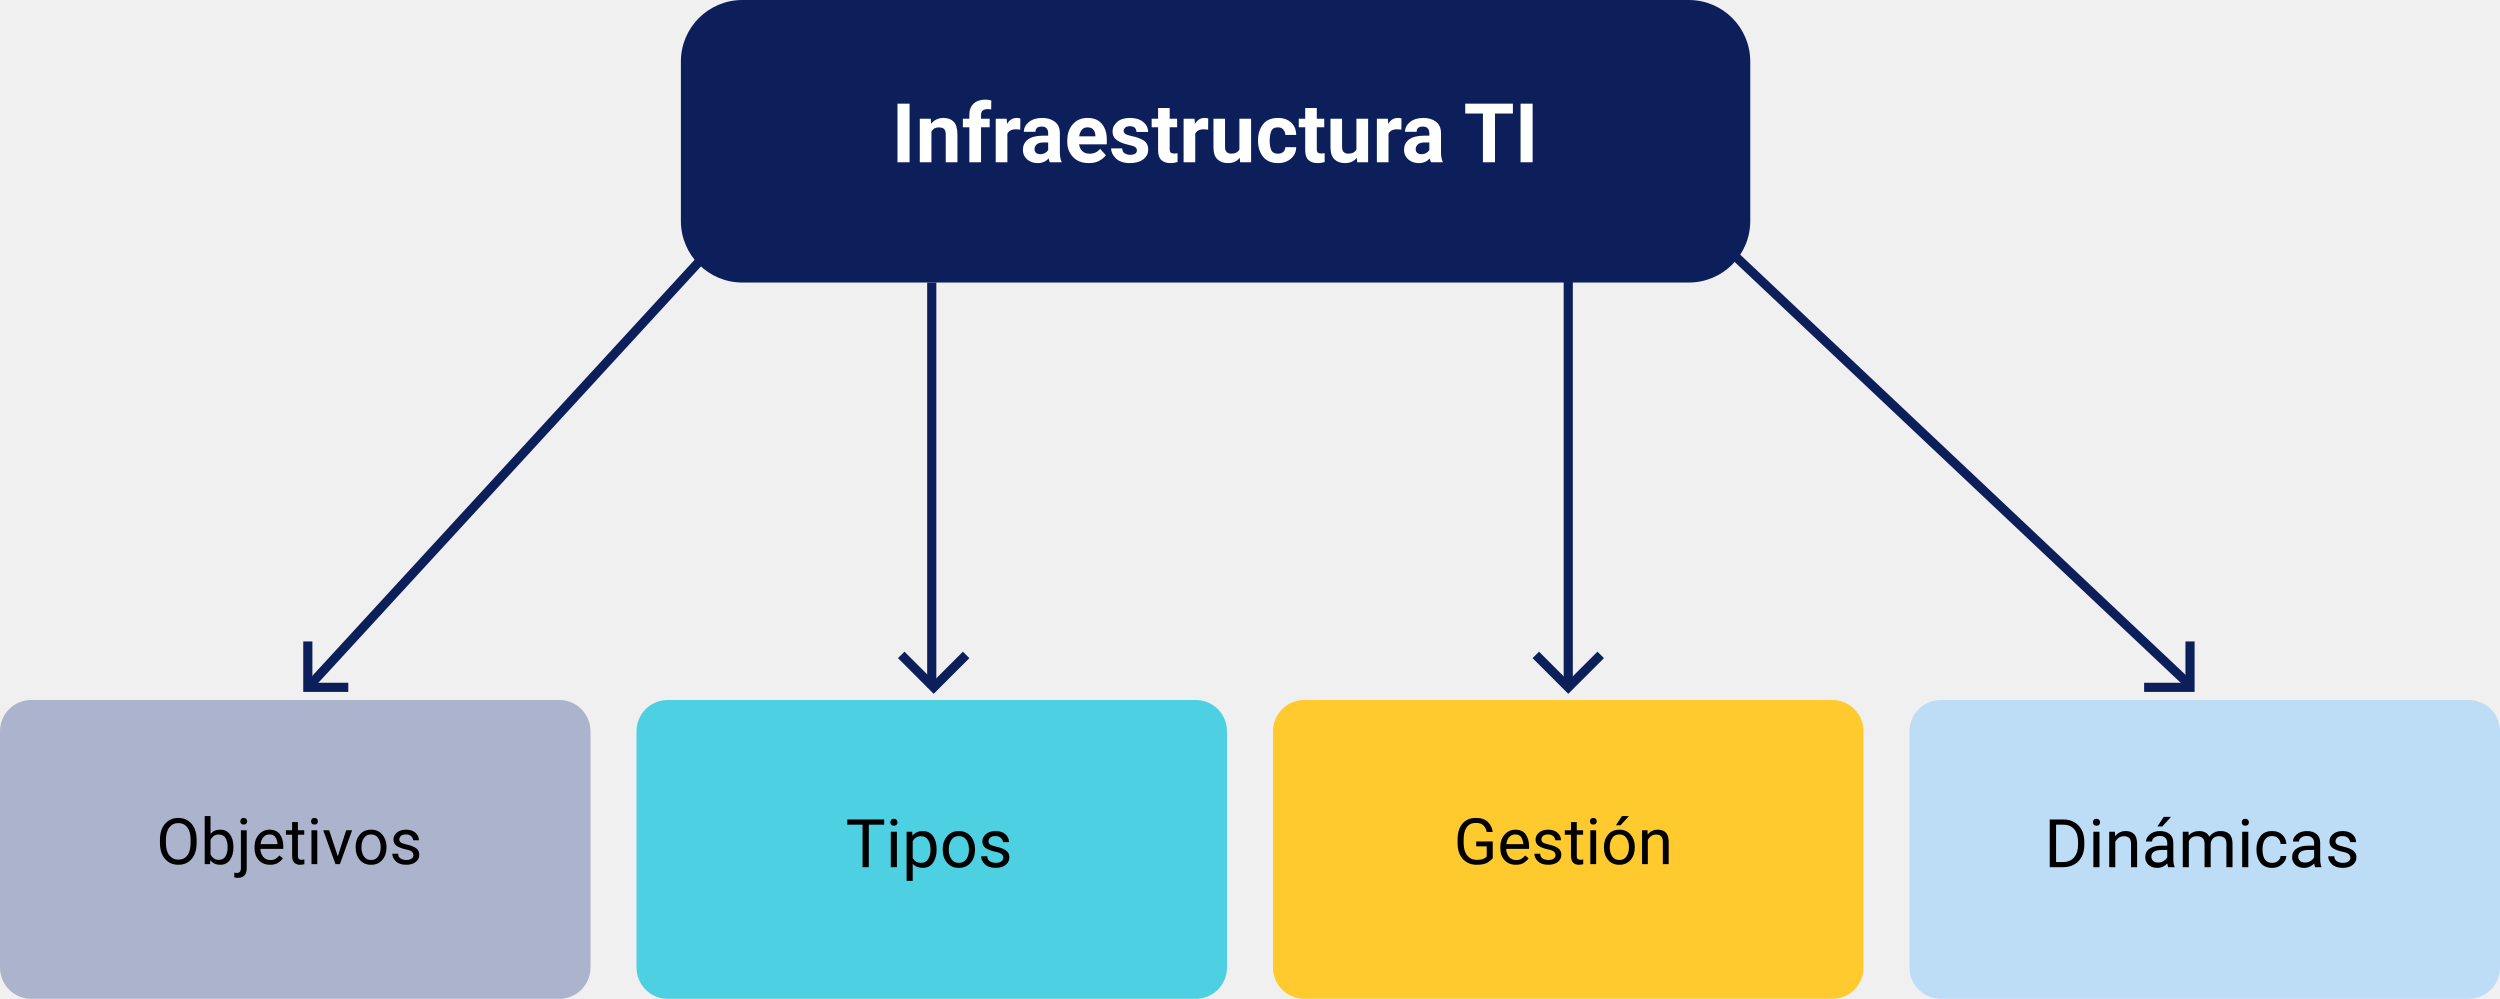
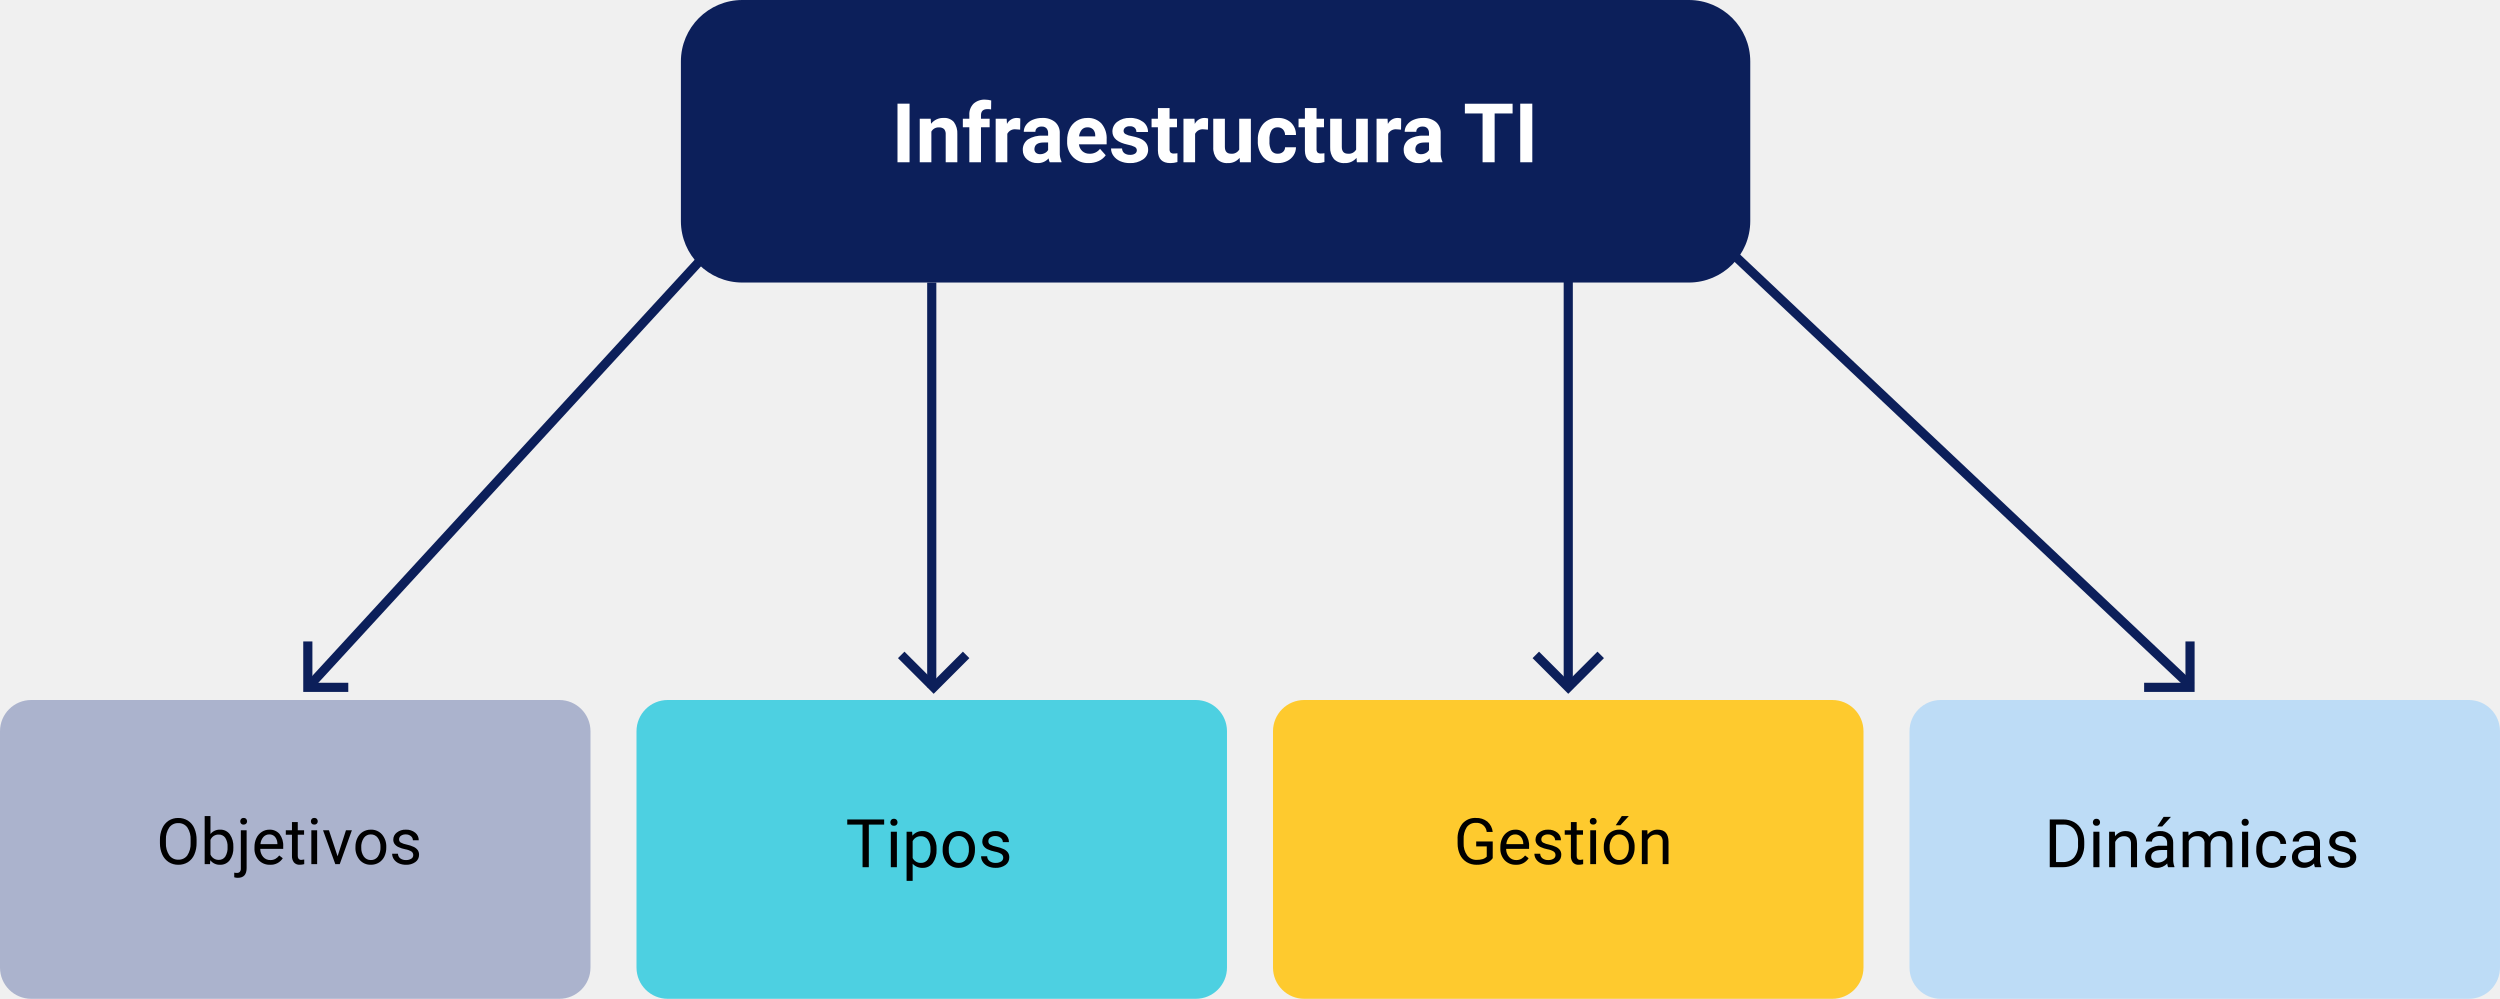
- <svg xmlns="http://www.w3.org/2000/svg" width="819.084" height="327.246" viewBox="0 0 819.084 327.246">
-   <g id="Grupo_213657" data-name="Grupo 213657" transform="translate(-344.422 -442.272)">
-     <rect id="Rectángulo_303207" data-name="Rectángulo 303207" width="350.36" height="92.572" rx="20.148" transform="translate(567.505 442.272)" fill="#0c1f5a" />
-     <text id="Infraestructura_TI" data-name="Infraestructura TI" transform="translate(636.505 495.444)" fill="#fff" font-size="27" font-family="Roboto-Bold, Roboto" font-weight="700">
-       <tspan x="0" y="0">Infraestructura TI</tspan>
-     </text>
-     <rect id="Rectángulo_303208" data-name="Rectángulo 303208" width="193.465" height="97.903" rx="10.231" transform="translate(344.422 671.616)" fill="#abb3cd" />
-     <rect id="Rectángulo_303209" data-name="Rectángulo 303209" width="193.465" height="97.903" rx="10.231" transform="translate(552.961 671.616)" fill="#4dd0e1" />
-     <rect id="Rectángulo_303210" data-name="Rectángulo 303210" width="193.465" height="97.903" rx="10.231" transform="translate(761.501 671.616)" fill="#feca2e" />
-     <rect id="Rectángulo_303211" data-name="Rectángulo 303211" width="193.465" height="97.903" rx="10.231" transform="translate(970.04 671.616)" fill="#bddcf6" />
-     <line id="Línea_501" data-name="Línea 501" y2="136.771" transform="translate(858.233 530.698)" fill="none" stroke="#0c1f5a" stroke-miterlimit="10" stroke-width="3" />
-     <line id="Línea_502" data-name="Línea 502" x2="151.179" y2="142.64" transform="translate(911.109 524.491)" fill="none" stroke="#0c1f5a" stroke-miterlimit="10" stroke-width="3" />
-     <line id="Línea_503" data-name="Línea 503" y2="132.625" transform="translate(649.694 534.844)" fill="none" stroke="#0c1f5a" stroke-miterlimit="10" stroke-width="3" />
-     <line id="Línea_504" data-name="Línea 504" x1="129.538" y2="140.975" transform="translate(445.505 526.29)" fill="none" stroke="#0c1f5a" stroke-miterlimit="10" stroke-width="3" />
-     <text id="Objetivos" transform="translate(439.179 725.397)" font-size="21" font-family="Roboto-Regular, Roboto">
-       <tspan x="-43.569" y="0">Objetivos</tspan>
-     </text>
-     <text id="Tipos" transform="translate(648.83 726.397)" font-size="22" font-family="Roboto-Regular, Roboto">
-       <tspan x="-27.35" y="0">Tipos</tspan>
-     </text>
-     <text id="Gestión" transform="translate(856.617 725.397)" font-size="21" font-family="Roboto-Regular, Roboto">
-       <tspan x="-35.889" y="0">Gestión</tspan>
-     </text>
-     <text id="Dinámicas" transform="translate(1065.831 726.397)" font-size="22" font-family="Roboto-Regular, Roboto">
-       <tspan x="-51.659" y="0">Dinámicas</tspan>
-     </text>
-     <path id="Trazado_224963" data-name="Trazado 224963" d="M416.811,593.118v15.039h13.255" transform="translate(28.463 59.312)" fill="none" stroke="#0c1f5a" stroke-miterlimit="10" stroke-width="3" />
-     <path id="Trazado_224964" data-name="Trazado 224964" d="M556.358,596.28l10.634,10.634,10.634-10.634" transform="translate(83.333 60.556)" fill="none" stroke="#0c1f5a" stroke-miterlimit="10" stroke-width="3" />
-     <path id="Trazado_224965" data-name="Trazado 224965" d="M705.589,596.28l10.634,10.634,10.634-10.634" transform="translate(142.01 60.556)" fill="none" stroke="#0c1f5a" stroke-miterlimit="10" stroke-width="3" />
-     <path id="Trazado_224966" data-name="Trazado 224966" d="M848.649,608.157h15.039V593.118" transform="translate(198.261 59.312)" fill="none" stroke="#0c1f5a" stroke-miterlimit="10" stroke-width="3" />
+ <svg xmlns="http://www.w3.org/2000/svg" width="819.084" height="327.245" viewBox="0 0 819.084 327.245">
+   <g id="Grupo_215601" data-name="Grupo 215601" transform="translate(-387.916 -1362.372)">
+     <path id="Trazado_228021" data-name="Trazado 228021" d="M20.148,0H330.212A20.148,20.148,0,0,1,350.36,20.148V72.424a20.148,20.148,0,0,1-20.148,20.148H20.148A20.148,20.148,0,0,1,0,72.424V20.148A20.148,20.148,0,0,1,20.148,0Z" transform="translate(611 1362.372)" fill="#0c1f5a" />
+     <path id="Trazado_227976" data-name="Trazado 227976" d="M5.919,0H1.964V-19.2H5.919Zm6.921-14.265.119,1.648a4.98,4.98,0,0,1,4.1-1.912A4.139,4.139,0,0,1,20.435-13.2a6.213,6.213,0,0,1,1.134,3.981V0h-3.81V-9.123a2.472,2.472,0,0,0-.527-1.76,2.361,2.361,0,0,0-1.753-.547,2.621,2.621,0,0,0-2.413,1.371V0H9.255V-14.265ZM25.5,0V-11.47H23.375v-2.795H25.5v-1.213A4.925,4.925,0,0,1,26.875-19.2a5.335,5.335,0,0,1,3.856-1.325,8.907,8.907,0,0,1,1.938.264l-.04,2.953a4.857,4.857,0,0,0-1.16-.119q-2.149,0-2.149,2.017v1.147h2.834v2.795H29.32V0ZM42.148-10.692a10.351,10.351,0,0,0-1.371-.105,2.791,2.791,0,0,0-2.834,1.463V0h-3.81V-14.265h3.6l.105,1.7a3.53,3.53,0,0,1,3.177-1.964,3.992,3.992,0,0,1,1.187.171ZM51.851,0a4.231,4.231,0,0,1-.382-1.279A4.61,4.61,0,0,1,47.87.264,5.065,5.065,0,0,1,44.4-.949a3.9,3.9,0,0,1-1.378-3.059A4.031,4.031,0,0,1,44.7-7.488a8.294,8.294,0,0,1,4.858-1.226h1.753v-.817a2.351,2.351,0,0,0-.508-1.582,2,2,0,0,0-1.6-.593,2.27,2.27,0,0,0-1.51.461,1.568,1.568,0,0,0-.547,1.266h-3.81a3.827,3.827,0,0,1,.765-2.294,5.054,5.054,0,0,1,2.162-1.655,7.88,7.88,0,0,1,3.138-.6A6.225,6.225,0,0,1,53.585-13.2a4.635,4.635,0,0,1,1.549,3.724V-3.3A6.82,6.82,0,0,0,55.7-.224V0ZM48.7-2.65a3.281,3.281,0,0,0,1.556-.376,2.468,2.468,0,0,0,1.055-1.009V-6.486H49.887q-2.861,0-3.045,1.978l-.013.224a1.525,1.525,0,0,0,.5,1.173A1.946,1.946,0,0,0,48.7-2.65ZM64.626.264a7,7,0,0,1-5.109-1.925A6.842,6.842,0,0,1,57.546-6.79v-.369A8.617,8.617,0,0,1,58.377-11a6.1,6.1,0,0,1,2.353-2.61,6.605,6.605,0,0,1,3.474-.916,5.92,5.92,0,0,1,4.608,1.846,7.5,7.5,0,0,1,1.681,5.234v1.556H61.409a3.539,3.539,0,0,0,1.114,2.241,3.368,3.368,0,0,0,2.353.844,4.113,4.113,0,0,0,3.441-1.6l1.872,2.1a5.72,5.72,0,0,1-2.32,1.892A7.613,7.613,0,0,1,64.626.264Zm-.435-11.72a2.381,2.381,0,0,0-1.839.768,3.977,3.977,0,0,0-.9,2.2h5.3v-.3a2.837,2.837,0,0,0-.686-1.966A2.456,2.456,0,0,0,64.191-11.457ZM80.38-3.942a1.228,1.228,0,0,0-.692-1.1,7.862,7.862,0,0,0-2.221-.719q-5.089-1.068-5.089-4.324a3.92,3.92,0,0,1,1.575-3.171,6.355,6.355,0,0,1,4.12-1.272,6.84,6.84,0,0,1,4.344,1.279,4.03,4.03,0,0,1,1.628,3.322h-3.81a1.844,1.844,0,0,0-.527-1.351,2.232,2.232,0,0,0-1.648-.534,2.28,2.28,0,0,0-1.49.435,1.373,1.373,0,0,0-.527,1.107,1.174,1.174,0,0,0,.6,1.022,6.171,6.171,0,0,0,2.024.672,16.529,16.529,0,0,1,2.4.639Q84.085-6.829,84.085-4.1A3.721,3.721,0,0,1,82.411-.943,7.223,7.223,0,0,1,78.086.264,7.544,7.544,0,0,1,74.9-.376a5.342,5.342,0,0,1-2.182-1.753,4.074,4.074,0,0,1-.791-2.406h3.612a1.989,1.989,0,0,0,.751,1.556,2.981,2.981,0,0,0,1.872.541,2.759,2.759,0,0,0,1.655-.415A1.292,1.292,0,0,0,80.38-3.942ZM91.1-17.771v3.507h2.439v2.795H91.1v7.119a1.7,1.7,0,0,0,.3,1.134,1.523,1.523,0,0,0,1.16.343,6.076,6.076,0,0,0,1.121-.092V-.079a7.844,7.844,0,0,1-2.307.343q-4.008,0-4.087-4.047V-11.47H85.206v-2.795h2.083v-3.507Zm12.577,7.08A10.351,10.351,0,0,0,102.3-10.8,2.791,2.791,0,0,0,99.47-9.334V0H95.66V-14.265h3.6l.105,1.7a3.53,3.53,0,0,1,3.177-1.964,3.992,3.992,0,0,1,1.187.171ZM114.051-1.45a4.778,4.778,0,0,1-3.9,1.714,4.506,4.506,0,0,1-3.5-1.318,5.628,5.628,0,0,1-1.233-3.863v-9.347h3.81v9.226q0,2.23,2.03,2.23a2.751,2.751,0,0,0,2.663-1.346v-10.11h3.823V0h-3.586Zm12.5-1.358a2.5,2.5,0,0,0,1.714-.58,2.032,2.032,0,0,0,.686-1.542h3.573a4.887,4.887,0,0,1-.791,2.656A5.219,5.219,0,0,1,129.6-.4a6.664,6.664,0,0,1-2.986.666,6.193,6.193,0,0,1-4.825-1.945,7.7,7.7,0,0,1-1.767-5.372V-7.3a7.607,7.607,0,0,1,1.753-5.26,6.121,6.121,0,0,1,4.812-1.964,6,6,0,0,1,4.291,1.523,5.391,5.391,0,0,1,1.641,4.054h-3.573a2.618,2.618,0,0,0-.686-1.809,2.286,2.286,0,0,0-1.74-.7,2.3,2.3,0,0,0-2.01.97,5.624,5.624,0,0,0-.679,3.149v.4a5.7,5.7,0,0,0,.672,3.169A2.324,2.324,0,0,0,126.549-2.808Zm12.709-14.963v3.507H141.7v2.795h-2.439v7.119a1.7,1.7,0,0,0,.3,1.134,1.523,1.523,0,0,0,1.16.343,6.076,6.076,0,0,0,1.121-.092V-.079a7.844,7.844,0,0,1-2.307.343q-4.008,0-4.087-4.047V-11.47h-2.083v-2.795h2.083v-3.507Zm13.1,16.321a4.778,4.778,0,0,1-3.9,1.714,4.506,4.506,0,0,1-3.5-1.318,5.628,5.628,0,0,1-1.233-3.863v-9.347h3.81v9.226q0,2.23,2.03,2.23a2.751,2.751,0,0,0,2.663-1.346v-10.11h3.823V0h-3.586Zm14.581-9.242a10.351,10.351,0,0,0-1.371-.105,2.791,2.791,0,0,0-2.834,1.463V0h-3.81V-14.265h3.6l.105,1.7a3.53,3.53,0,0,1,3.177-1.964,3.992,3.992,0,0,1,1.187.171ZM176.647,0a4.231,4.231,0,0,1-.382-1.279,4.61,4.61,0,0,1-3.6,1.542,5.065,5.065,0,0,1-3.474-1.213,3.9,3.9,0,0,1-1.378-3.059,4.031,4.031,0,0,1,1.681-3.48,8.294,8.294,0,0,1,4.858-1.226h1.753v-.817a2.351,2.351,0,0,0-.508-1.582,2,2,0,0,0-1.6-.593,2.27,2.27,0,0,0-1.51.461,1.568,1.568,0,0,0-.547,1.266h-3.81a3.827,3.827,0,0,1,.765-2.294,5.054,5.054,0,0,1,2.162-1.655,7.88,7.88,0,0,1,3.138-.6,6.225,6.225,0,0,1,4.186,1.325,4.635,4.635,0,0,1,1.549,3.724V-3.3A6.82,6.82,0,0,0,180.5-.224V0ZM173.5-2.65a3.281,3.281,0,0,0,1.556-.376,2.468,2.468,0,0,0,1.055-1.009V-6.486h-1.424q-2.861,0-3.045,1.978l-.013.224a1.525,1.525,0,0,0,.5,1.173A1.946,1.946,0,0,0,173.5-2.65Zm29.993-13.342h-5.88V0h-3.955V-15.992h-5.8v-3.2h15.636ZM209.949,0h-3.955V-19.2h3.955Z" transform="translate(680 1415.543)" fill="#fff" />
+     <path id="Trazado_228022" data-name="Trazado 228022" d="M10.231,0h173a10.231,10.231,0,0,1,10.231,10.231v77.44A10.231,10.231,0,0,1,183.234,97.9h-173A10.231,10.231,0,0,1,0,87.671V10.231A10.231,10.231,0,0,1,10.231,0Z" transform="translate(387.916 1591.715)" fill="#abb3cd" />
+     <path id="Trazado_228023" data-name="Trazado 228023" d="M10.231,0h173a10.231,10.231,0,0,1,10.231,10.231v77.44A10.231,10.231,0,0,1,183.234,97.9h-173A10.231,10.231,0,0,1,0,87.671V10.231A10.231,10.231,0,0,1,10.231,0Z" transform="translate(596.456 1591.715)" fill="#4dd0e1" />
+     <path id="Trazado_228024" data-name="Trazado 228024" d="M10.231,0h173a10.231,10.231,0,0,1,10.231,10.231v77.44A10.231,10.231,0,0,1,183.234,97.9h-173A10.231,10.231,0,0,1,0,87.671V10.231A10.231,10.231,0,0,1,10.231,0Z" transform="translate(804.995 1591.715)" fill="#feca2e" />
+     <path id="Trazado_228025" data-name="Trazado 228025" d="M10.231,0h173a10.231,10.231,0,0,1,10.231,10.231v77.44A10.231,10.231,0,0,1,183.234,97.9h-173A10.231,10.231,0,0,1,0,87.671V10.231A10.231,10.231,0,0,1,10.231,0Z" transform="translate(1013.535 1591.715)" fill="#bddcf6" />
+     <path id="Trazado_228026" data-name="Trazado 228026" d="M0,0V136.771" transform="translate(901.728 1450.798)" fill="none" stroke="#0c1f5a" stroke-width="3" />
+     <path id="Trazado_228027" data-name="Trazado 228027" d="M0,0,151.179,142.64" transform="translate(954.604 1444.591)" fill="none" stroke="#0c1f5a" stroke-width="3" />
+     <path id="Trazado_228028" data-name="Trazado 228028" d="M0,0V132.625" transform="translate(693.188 1454.943)" fill="none" stroke="#0c1f5a" stroke-width="3" />
+     <path id="Trazado_228029" data-name="Trazado 228029" d="M129.538,0,0,140.975" transform="translate(489 1446.39)" fill="none" stroke="#0c1f5a" stroke-width="3" />
+     <path id="Trazado_227977" data-name="Trazado 227977" d="M-30.352-6.983a9.236,9.236,0,0,1-.738,3.83,5.592,5.592,0,0,1-2.092,2.5A5.755,5.755,0,0,1-36.34.205a5.706,5.706,0,0,1-3.127-.866,5.726,5.726,0,0,1-2.117-2.471,8.861,8.861,0,0,1-.774-3.717V-7.926a9.126,9.126,0,0,1,.749-3.8,5.706,5.706,0,0,1,2.117-2.528,5.682,5.682,0,0,1,3.133-.877,5.788,5.788,0,0,1,3.163.866,5.582,5.582,0,0,1,2.107,2.512,9.28,9.28,0,0,1,.738,3.83Zm-1.958-.964a6.694,6.694,0,0,0-1.066-4.076,3.517,3.517,0,0,0-2.984-1.42,3.48,3.48,0,0,0-2.938,1.42A6.557,6.557,0,0,0-40.4-8.08v1.1a6.7,6.7,0,0,0,1.082,4.045A3.494,3.494,0,0,0-36.34-1.466a3.48,3.48,0,0,0,2.953-1.389A6.666,6.666,0,0,0-32.31-6.839ZM-18.3-5.424a6.6,6.6,0,0,1-1.169,4.086A3.735,3.735,0,0,1-22.61.205a3.868,3.868,0,0,1-3.25-1.487L-25.953,0H-27.7V-15.75h1.9v5.875A3.846,3.846,0,0,1-22.63-11.3a3.758,3.758,0,0,1,3.174,1.528A6.8,6.8,0,0,1-18.3-5.588Zm-1.9-.215a5.126,5.126,0,0,0-.749-2.994A2.478,2.478,0,0,0-23.1-9.69a2.785,2.785,0,0,0-2.7,1.743v4.8A2.863,2.863,0,0,0-23.082-1.4a2.464,2.464,0,0,0,2.123-1.056A5.451,5.451,0,0,0-20.2-5.64Zm6.245-5.455V1.282q0,3.2-2.9,3.2A3.54,3.54,0,0,1-18.016,4.3V2.789a3.667,3.667,0,0,0,.861.082,1.289,1.289,0,0,0,.969-.344,1.7,1.7,0,0,0,.333-1.2V-11.095Zm-2.092-2.943a1.137,1.137,0,0,1,.282-.774,1.037,1.037,0,0,1,.825-.323,1.075,1.075,0,0,1,.841.318,1.12,1.12,0,0,1,.287.779,1.084,1.084,0,0,1-.287.769,1.1,1.1,0,0,1-.841.308,1.061,1.061,0,0,1-.831-.308A1.107,1.107,0,0,1-16.047-14.038ZM-6.3.205A4.848,4.848,0,0,1-9.967-1.277,5.5,5.5,0,0,1-11.382-5.24v-.349a6.658,6.658,0,0,1,.631-2.948,4.919,4.919,0,0,1,1.764-2.03A4.434,4.434,0,0,1-6.532-11.3,4.155,4.155,0,0,1-3.168-9.875a6.171,6.171,0,0,1,1.2,4.081V-5H-9.485a3.944,3.944,0,0,0,.959,2.651,3.014,3.014,0,0,0,2.333,1.01,3.3,3.3,0,0,0,1.7-.41A4.277,4.277,0,0,0-3.271-2.84l1.159.9A4.659,4.659,0,0,1-6.3.205Zm-.236-9.946a2.53,2.53,0,0,0-1.928.836,4.062,4.062,0,0,0-.964,2.343h5.558v-.144a3.613,3.613,0,0,0-.779-2.24A2.382,2.382,0,0,0-6.532-9.741ZM2.8-13.781v2.687H4.871v1.466H2.8v6.889a1.54,1.54,0,0,0,.277,1A1.165,1.165,0,0,0,4.02-1.4a4.593,4.593,0,0,0,.9-.123V0a5.532,5.532,0,0,1-1.456.2A2.362,2.362,0,0,1,1.548-.564,3.3,3.3,0,0,1,.9-2.748v-6.88h-2.02v-1.466H.9v-2.687ZM9.146,0H7.25V-11.095h1.9ZM7.1-14.038a1.132,1.132,0,0,1,.282-.779,1.059,1.059,0,0,1,.836-.318,1.075,1.075,0,0,1,.841.318,1.12,1.12,0,0,1,.287.779,1.084,1.084,0,0,1-.287.769,1.1,1.1,0,0,1-.841.308,1.078,1.078,0,0,1-.836-.308A1.1,1.1,0,0,1,7.1-14.038ZM15.842-2.574l2.748-8.521h1.938L16.55,0H15.1l-4.02-11.095h1.938ZM21.7-5.65a6.553,6.553,0,0,1,.641-2.933,4.781,4.781,0,0,1,1.784-2.01,4.857,4.857,0,0,1,2.61-.708A4.679,4.679,0,0,1,30.4-9.731a6.036,6.036,0,0,1,1.4,4.173v.133a6.61,6.61,0,0,1-.62,2.907,4.71,4.71,0,0,1-1.774,2,4.913,4.913,0,0,1-2.651.718A4.667,4.667,0,0,1,23.1-1.364a6.005,6.005,0,0,1-1.4-4.153Zm1.907.226a4.746,4.746,0,0,0,.856,2.963,2.74,2.74,0,0,0,2.292,1.118,2.724,2.724,0,0,0,2.3-1.133A5.19,5.19,0,0,0,29.9-5.65a4.738,4.738,0,0,0-.866-2.958,2.755,2.755,0,0,0-2.3-1.133,2.724,2.724,0,0,0-2.266,1.118A5.152,5.152,0,0,0,23.6-5.424ZM40.636-2.943a1.4,1.4,0,0,0-.579-1.195,5.576,5.576,0,0,0-2.02-.733,9.551,9.551,0,0,1-2.287-.738A3.253,3.253,0,0,1,34.5-6.634a2.453,2.453,0,0,1-.405-1.415,2.878,2.878,0,0,1,1.154-2.307A4.505,4.505,0,0,1,38.2-11.3a4.636,4.636,0,0,1,3.061.974,3.094,3.094,0,0,1,1.174,2.492H40.523a1.713,1.713,0,0,0-.661-1.343A2.478,2.478,0,0,0,38.2-9.741a2.593,2.593,0,0,0-1.62.451,1.42,1.42,0,0,0-.584,1.179,1.151,1.151,0,0,0,.543,1.036,6.687,6.687,0,0,0,1.964.667,10.231,10.231,0,0,1,2.3.759,3.358,3.358,0,0,1,1.307,1.061,2.609,2.609,0,0,1,.426,1.512A2.839,2.839,0,0,1,41.344-.692a4.989,4.989,0,0,1-3.086.9A5.587,5.587,0,0,1,35.9-.267a3.836,3.836,0,0,1-1.6-1.318,3.176,3.176,0,0,1-.579-1.83h1.9A1.964,1.964,0,0,0,36.376-1.9a2.964,2.964,0,0,0,1.882.559,3.059,3.059,0,0,0,1.728-.436A1.339,1.339,0,0,0,40.636-2.943Z" transform="translate(482.674 1645.496)" />
+     <path id="Trazado_227978" data-name="Trazado 227978" d="M-14.728-13.954h-5.027V0h-2.052V-13.954h-5.017v-1.687h12.1ZM-10.56,0h-1.987V-11.623h1.987Zm-2.148-14.706a1.186,1.186,0,0,1,.3-.816,1.109,1.109,0,0,1,.875-.333,1.126,1.126,0,0,1,.881.333,1.174,1.174,0,0,1,.3.816,1.135,1.135,0,0,1-.3.806,1.147,1.147,0,0,1-.881.322,1.129,1.129,0,0,1-.875-.322A1.147,1.147,0,0,1-12.708-14.706ZM2.438-5.683A6.96,6.96,0,0,1,1.225-1.407,3.89,3.89,0,0,1-2.062.215a4.263,4.263,0,0,1-3.33-1.343v5.6H-7.38V-11.623h1.815l.1,1.289a4.094,4.094,0,0,1,3.373-1.5,3.963,3.963,0,0,1,3.314,1.579A7.036,7.036,0,0,1,2.438-5.865ZM.451-5.908a5.135,5.135,0,0,0-.838-3.1,2.7,2.7,0,0,0-2.3-1.139,2.921,2.921,0,0,0-2.707,1.6V-3a2.927,2.927,0,0,0,2.729,1.59A2.686,2.686,0,0,0-.392-2.541,5.606,5.606,0,0,0,.451-5.908Zm3.985-.011a6.865,6.865,0,0,1,.671-3.072A5.008,5.008,0,0,1,6.977-11.1a5.088,5.088,0,0,1,2.734-.741,4.9,4.9,0,0,1,3.84,1.644,6.323,6.323,0,0,1,1.466,4.372v.14a6.925,6.925,0,0,1-.65,3.045,4.935,4.935,0,0,1-1.858,2.1A5.146,5.146,0,0,1,9.732.215,4.889,4.889,0,0,1,5.9-1.429,6.291,6.291,0,0,1,4.437-5.779Zm2,.236a4.972,4.972,0,0,0,.9,3.1,2.871,2.871,0,0,0,2.4,1.171,2.853,2.853,0,0,0,2.406-1.187,5.437,5.437,0,0,0,.892-3.325,4.964,4.964,0,0,0-.908-3.1,2.886,2.886,0,0,0-2.412-1.187A2.854,2.854,0,0,0,7.337-9.034,5.4,5.4,0,0,0,6.435-5.683Zm17.843,2.6a1.463,1.463,0,0,0-.607-1.251A5.842,5.842,0,0,0,21.554-5.1a10.005,10.005,0,0,1-2.4-.773A3.408,3.408,0,0,1,17.848-6.95a2.57,2.57,0,0,1-.424-1.482,3.015,3.015,0,0,1,1.208-2.417,4.72,4.72,0,0,1,3.088-.988,4.857,4.857,0,0,1,3.207,1.021,3.241,3.241,0,0,1,1.23,2.61h-2a1.794,1.794,0,0,0-.693-1.407,2.6,2.6,0,0,0-1.746-.591,2.717,2.717,0,0,0-1.7.473A1.488,1.488,0,0,0,19.411-8.5a1.205,1.205,0,0,0,.569,1.085,7,7,0,0,0,2.057.7,10.719,10.719,0,0,1,2.412.795,3.518,3.518,0,0,1,1.37,1.112,2.734,2.734,0,0,1,.446,1.584,2.975,2.975,0,0,1-1.246,2.5,5.227,5.227,0,0,1-3.233.94,5.853,5.853,0,0,1-2.471-.494,4.018,4.018,0,0,1-1.681-1.38,3.327,3.327,0,0,1-.607-1.917h1.987a2.058,2.058,0,0,0,.8,1.584,3.1,3.1,0,0,0,1.971.585,3.2,3.2,0,0,0,1.81-.457A1.4,1.4,0,0,0,24.277-3.083Z" transform="translate(692.325 1646.496)" />
+     <path id="Trazado_227979" data-name="Trazado 227979" d="M-23.133-1.958A4.548,4.548,0,0,1-25.25-.333a8.553,8.553,0,0,1-3.163.538,6.135,6.135,0,0,1-3.24-.856,5.7,5.7,0,0,1-2.189-2.435,8.411,8.411,0,0,1-.795-3.661v-1.3a7.852,7.852,0,0,1,1.574-5.229,5.484,5.484,0,0,1,4.425-1.856,5.665,5.665,0,0,1,3.763,1.195,5.2,5.2,0,0,1,1.743,3.389H-25.1a3.255,3.255,0,0,0-3.527-2.974,3.485,3.485,0,0,0-3,1.391,6.79,6.79,0,0,0-1.031,4.028v1.221a6.363,6.363,0,0,0,1.148,4A3.723,3.723,0,0,0-28.4-1.4a6.862,6.862,0,0,0,1.938-.246,3,3,0,0,0,1.374-.829V-5.824h-3.456v-1.61h5.414ZM-15.545.205a4.848,4.848,0,0,1-3.671-1.482A5.5,5.5,0,0,1-20.631-5.24v-.349A6.658,6.658,0,0,1-20-8.536a4.919,4.919,0,0,1,1.764-2.03,4.434,4.434,0,0,1,2.456-.733,4.155,4.155,0,0,1,3.363,1.425,6.171,6.171,0,0,1,1.2,4.081V-5h-7.516a3.944,3.944,0,0,0,.959,2.651,3.014,3.014,0,0,0,2.333,1.01,3.3,3.3,0,0,0,1.7-.41A4.277,4.277,0,0,0-12.52-2.84l1.159.9A4.659,4.659,0,0,1-15.545.205Zm-.236-9.946a2.53,2.53,0,0,0-1.928.836,4.062,4.062,0,0,0-.964,2.343h5.558v-.144a3.613,3.613,0,0,0-.779-2.24A2.382,2.382,0,0,0-15.781-9.741Zm13.217,6.8a1.4,1.4,0,0,0-.579-1.195,5.576,5.576,0,0,0-2.02-.733,9.551,9.551,0,0,1-2.287-.738A3.253,3.253,0,0,1-8.7-6.634a2.453,2.453,0,0,1-.405-1.415,2.878,2.878,0,0,1,1.154-2.307A4.505,4.505,0,0,1-5-11.3a4.636,4.636,0,0,1,3.061.974A3.094,3.094,0,0,1-.769-7.834H-2.676a1.713,1.713,0,0,0-.661-1.343A2.478,2.478,0,0,0-5-9.741a2.593,2.593,0,0,0-1.62.451,1.42,1.42,0,0,0-.584,1.179,1.151,1.151,0,0,0,.543,1.036A6.687,6.687,0,0,0-4.7-6.409a10.231,10.231,0,0,1,2.3.759A3.358,3.358,0,0,1-1.092-4.589,2.609,2.609,0,0,1-.667-3.076,2.839,2.839,0,0,1-1.856-.692a4.989,4.989,0,0,1-3.086.9A5.587,5.587,0,0,1-7.3-.267a3.836,3.836,0,0,1-1.6-1.318,3.176,3.176,0,0,1-.579-1.83h1.9A1.964,1.964,0,0,0-6.824-1.9a2.964,2.964,0,0,0,1.882.559,3.059,3.059,0,0,0,1.728-.436A1.339,1.339,0,0,0-2.563-2.943ZM4.378-13.781v2.687H6.45v1.466H4.378v6.889a1.54,1.54,0,0,0,.277,1A1.165,1.165,0,0,0,5.6-1.4a4.593,4.593,0,0,0,.9-.123V0a5.532,5.532,0,0,1-1.456.2A2.362,2.362,0,0,1,3.127-.564a3.3,3.3,0,0,1-.646-2.184v-6.88H.461v-1.466h2.02v-2.687ZM10.726,0h-1.9V-11.095h1.9ZM8.675-14.038a1.132,1.132,0,0,1,.282-.779,1.059,1.059,0,0,1,.836-.318,1.075,1.075,0,0,1,.841.318,1.12,1.12,0,0,1,.287.779,1.084,1.084,0,0,1-.287.769,1.1,1.1,0,0,1-.841.308,1.078,1.078,0,0,1-.836-.308A1.1,1.1,0,0,1,8.675-14.038ZM13.258-5.65A6.553,6.553,0,0,1,13.9-8.583a4.781,4.781,0,0,1,1.784-2.01,4.857,4.857,0,0,1,2.61-.708,4.679,4.679,0,0,1,3.666,1.569,6.036,6.036,0,0,1,1.4,4.173v.133a6.61,6.61,0,0,1-.62,2.907,4.71,4.71,0,0,1-1.774,2,4.913,4.913,0,0,1-2.651.718,4.667,4.667,0,0,1-3.656-1.569,6.005,6.005,0,0,1-1.4-4.153Zm1.907.226a4.746,4.746,0,0,0,.856,2.963,2.74,2.74,0,0,0,2.292,1.118,2.724,2.724,0,0,0,2.3-1.133,5.19,5.19,0,0,0,.851-3.174,4.738,4.738,0,0,0-.866-2.958,2.755,2.755,0,0,0-2.3-1.133,2.724,2.724,0,0,0-2.266,1.118A5.152,5.152,0,0,0,15.166-5.424ZM19.154-15.75h2.3L18.7-12.735l-1.528-.005Zm8.377,4.655L27.593-9.7a4.043,4.043,0,0,1,3.322-1.6q3.517,0,3.548,3.968V0h-1.9V-7.342a2.554,2.554,0,0,0-.549-1.774,2.2,2.2,0,0,0-1.677-.574,2.738,2.738,0,0,0-1.62.492,3.342,3.342,0,0,0-1.087,1.292V0h-1.9V-11.095Z" transform="translate(900.112 1645.497)" />
+     <path id="Trazado_227980" data-name="Trazado 227980" d="M-49.844,0V-15.641h4.415a7.107,7.107,0,0,1,3.609.9A6.1,6.1,0,0,1-39.4-12.171a8.357,8.357,0,0,1,.865,3.824v1a8.386,8.386,0,0,1-.854,3.878A6.007,6.007,0,0,1-41.825-.913,7.56,7.56,0,0,1-45.515,0Zm2.063-13.954V-1.687h2.17A4.721,4.721,0,0,0-41.9-3.17,6.13,6.13,0,0,0-40.573-7.4V-8.31a6.227,6.227,0,0,0-1.251-4.145,4.453,4.453,0,0,0-3.55-1.5ZM-33.569,0h-1.987V-11.623h1.987Zm-2.148-14.706a1.186,1.186,0,0,1,.3-.816,1.109,1.109,0,0,1,.875-.333,1.126,1.126,0,0,1,.881.333,1.174,1.174,0,0,1,.3.816,1.135,1.135,0,0,1-.3.806,1.147,1.147,0,0,1-.881.322,1.129,1.129,0,0,1-.875-.322A1.147,1.147,0,0,1-35.718-14.706Zm7.208,3.083.064,1.461a4.236,4.236,0,0,1,3.48-1.676q3.685,0,3.717,4.157V0h-1.987V-7.691A2.676,2.676,0,0,0-23.81-9.55a2.3,2.3,0,0,0-1.756-.6,2.868,2.868,0,0,0-1.7.516A3.5,3.5,0,0,0-28.4-8.282V0H-30.39V-11.623ZM-11.075,0a4.175,4.175,0,0,1-.279-1.225A4.434,4.434,0,0,1-14.663.215a4.1,4.1,0,0,1-2.82-.972,3.145,3.145,0,0,1-1.1-2.465,3.286,3.286,0,0,1,1.38-2.82,6.508,6.508,0,0,1,3.883-1h1.934V-7.96a2.232,2.232,0,0,0-.623-1.66,2.5,2.5,0,0,0-1.837-.618A2.9,2.9,0,0,0-15.63-9.7a1.583,1.583,0,0,0-.72,1.3h-2a2.743,2.743,0,0,1,.618-1.681,4.216,4.216,0,0,1,1.676-1.284,5.638,5.638,0,0,1,2.326-.473,4.6,4.6,0,0,1,3.147,1A3.623,3.623,0,0,1-9.4-8.067v5.35A6.54,6.54,0,0,0-8.991-.172V0Zm-3.3-1.515A3.493,3.493,0,0,0-12.6-2a2.924,2.924,0,0,0,1.214-1.257V-5.64h-1.558Q-16.6-5.64-16.6-3.5a1.809,1.809,0,0,0,.623,1.461A2.4,2.4,0,0,0-14.373-1.515ZM-12.536-16.5h2.406l-2.879,3.158-1.6-.005Zm8.121,4.877.054,1.289a4.292,4.292,0,0,1,3.448-1.5A3.323,3.323,0,0,1,2.406-9.969a4.4,4.4,0,0,1,1.509-1.354,4.458,4.458,0,0,1,2.2-.516q3.824,0,3.889,4.05V0H8.014V-7.67a2.669,2.669,0,0,0-.569-1.864,2.507,2.507,0,0,0-1.912-.618A2.635,2.635,0,0,0,3.7-9.491a2.68,2.68,0,0,0-.849,1.778V0h-2V-7.616a2.217,2.217,0,0,0-2.481-2.535A2.659,2.659,0,0,0-4.308-8.486V0H-6.295V-11.623ZM15.157,0H13.17V-11.623h1.987ZM13.009-14.706a1.186,1.186,0,0,1,.3-.816,1.109,1.109,0,0,1,.875-.333,1.126,1.126,0,0,1,.881.333,1.174,1.174,0,0,1,.3.816,1.135,1.135,0,0,1-.3.806,1.147,1.147,0,0,1-.881.322A1.129,1.129,0,0,1,13.3-13.9,1.147,1.147,0,0,1,13.009-14.706ZM23-1.407a2.863,2.863,0,0,0,1.858-.645,2.268,2.268,0,0,0,.881-1.611h1.88a3.6,3.6,0,0,1-.687,1.9A4.528,4.528,0,0,1,25.239-.322,4.882,4.882,0,0,1,23,.215,4.788,4.788,0,0,1,19.223-1.37a6.311,6.311,0,0,1-1.4-4.334v-.333a7,7,0,0,1,.623-3.019,4.745,4.745,0,0,1,1.789-2.052,5.081,5.081,0,0,1,2.755-.73,4.662,4.662,0,0,1,3.25,1.171,4.185,4.185,0,0,1,1.38,3.04h-1.88a2.739,2.739,0,0,0-.854-1.853,2.657,2.657,0,0,0-1.9-.725,2.781,2.781,0,0,0-2.347,1.09,5.121,5.121,0,0,0-.833,3.153v.376a5.019,5.019,0,0,0,.827,3.094A2.8,2.8,0,0,0,23-1.407ZM37.028,0a4.175,4.175,0,0,1-.279-1.225A4.434,4.434,0,0,1,33.44.215a4.1,4.1,0,0,1-2.82-.972,3.145,3.145,0,0,1-1.1-2.465,3.286,3.286,0,0,1,1.38-2.82,6.508,6.508,0,0,1,3.883-1h1.934V-7.96a2.232,2.232,0,0,0-.623-1.66,2.5,2.5,0,0,0-1.837-.618,2.9,2.9,0,0,0-1.783.537,1.583,1.583,0,0,0-.72,1.3h-2a2.743,2.743,0,0,1,.618-1.681,4.216,4.216,0,0,1,1.676-1.284,5.638,5.638,0,0,1,2.326-.473,4.6,4.6,0,0,1,3.147,1A3.623,3.623,0,0,1,38.7-8.067v5.35a6.54,6.54,0,0,0,.408,2.546V0Zm-3.3-1.515A3.493,3.493,0,0,0,35.5-2a2.924,2.924,0,0,0,1.214-1.257V-5.64H35.159q-3.652,0-3.652,2.138a1.809,1.809,0,0,0,.623,1.461A2.4,2.4,0,0,0,33.73-1.515ZM48.587-3.083a1.463,1.463,0,0,0-.607-1.251A5.842,5.842,0,0,0,45.864-5.1a10.005,10.005,0,0,1-2.4-.773A3.408,3.408,0,0,1,42.158-6.95a2.57,2.57,0,0,1-.424-1.482,3.015,3.015,0,0,1,1.208-2.417,4.72,4.72,0,0,1,3.088-.988,4.857,4.857,0,0,1,3.207,1.021,3.241,3.241,0,0,1,1.23,2.61h-2a1.794,1.794,0,0,0-.693-1.407,2.6,2.6,0,0,0-1.746-.591,2.717,2.717,0,0,0-1.7.473A1.488,1.488,0,0,0,43.721-8.5a1.205,1.205,0,0,0,.569,1.085,7,7,0,0,0,2.057.7,10.719,10.719,0,0,1,2.412.795,3.518,3.518,0,0,1,1.37,1.112,2.734,2.734,0,0,1,.446,1.584,2.975,2.975,0,0,1-1.246,2.5,5.227,5.227,0,0,1-3.233.94,5.853,5.853,0,0,1-2.471-.494,4.018,4.018,0,0,1-1.681-1.38,3.327,3.327,0,0,1-.607-1.917h1.987a2.058,2.058,0,0,0,.8,1.584,3.1,3.1,0,0,0,1.971.585,3.2,3.2,0,0,0,1.81-.457A1.4,1.4,0,0,0,48.587-3.083Z" transform="translate(1109.326 1646.497)" />
+     <path id="Trazado_224963" data-name="Trazado 224963" d="M416.811,593.118v15.039h13.255" transform="translate(71.958 979.412)" fill="none" stroke="#0c1f5a" stroke-miterlimit="10" stroke-width="3" />
+     <path id="Trazado_224964" data-name="Trazado 224964" d="M556.358,596.28l10.634,10.634,10.634-10.634" transform="translate(126.827 980.655)" fill="none" stroke="#0c1f5a" stroke-miterlimit="10" stroke-width="3" />
+     <path id="Trazado_224965" data-name="Trazado 224965" d="M705.589,596.28l10.634,10.634,10.634-10.634" transform="translate(185.505 980.655)" fill="none" stroke="#0c1f5a" stroke-miterlimit="10" stroke-width="3" />
+     <path id="Trazado_224966" data-name="Trazado 224966" d="M848.649,608.157h15.039V593.118" transform="translate(241.756 979.412)" fill="none" stroke="#0c1f5a" stroke-miterlimit="10" stroke-width="3" />
  </g>
</svg>
